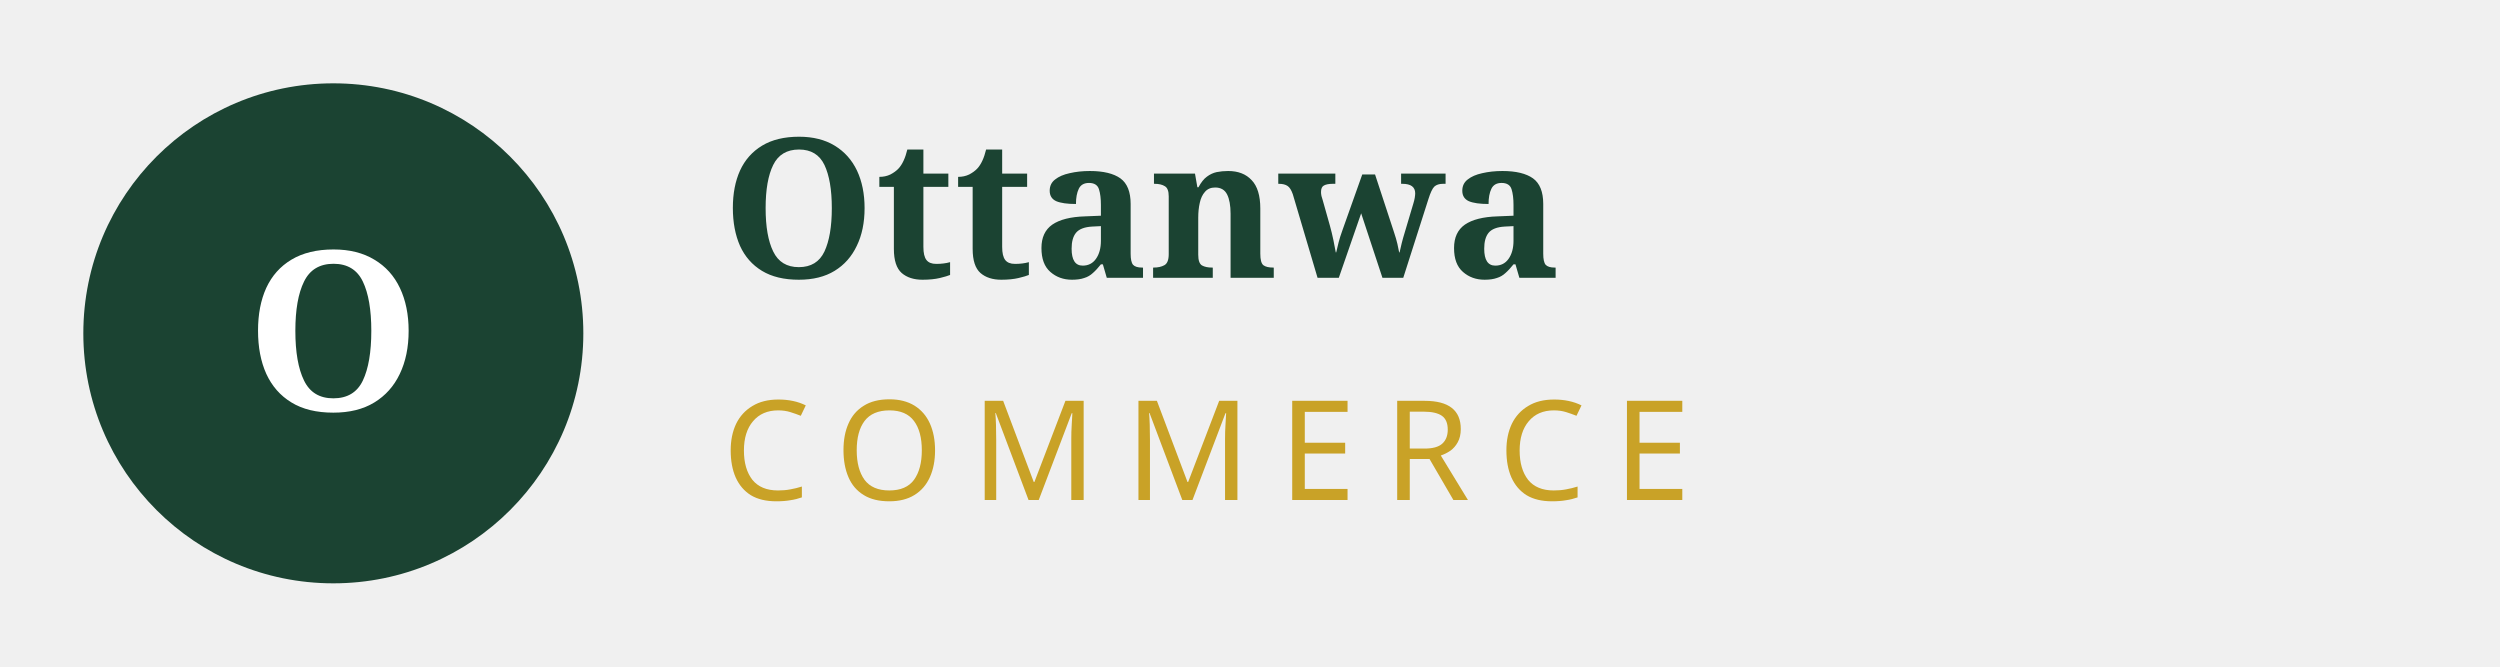
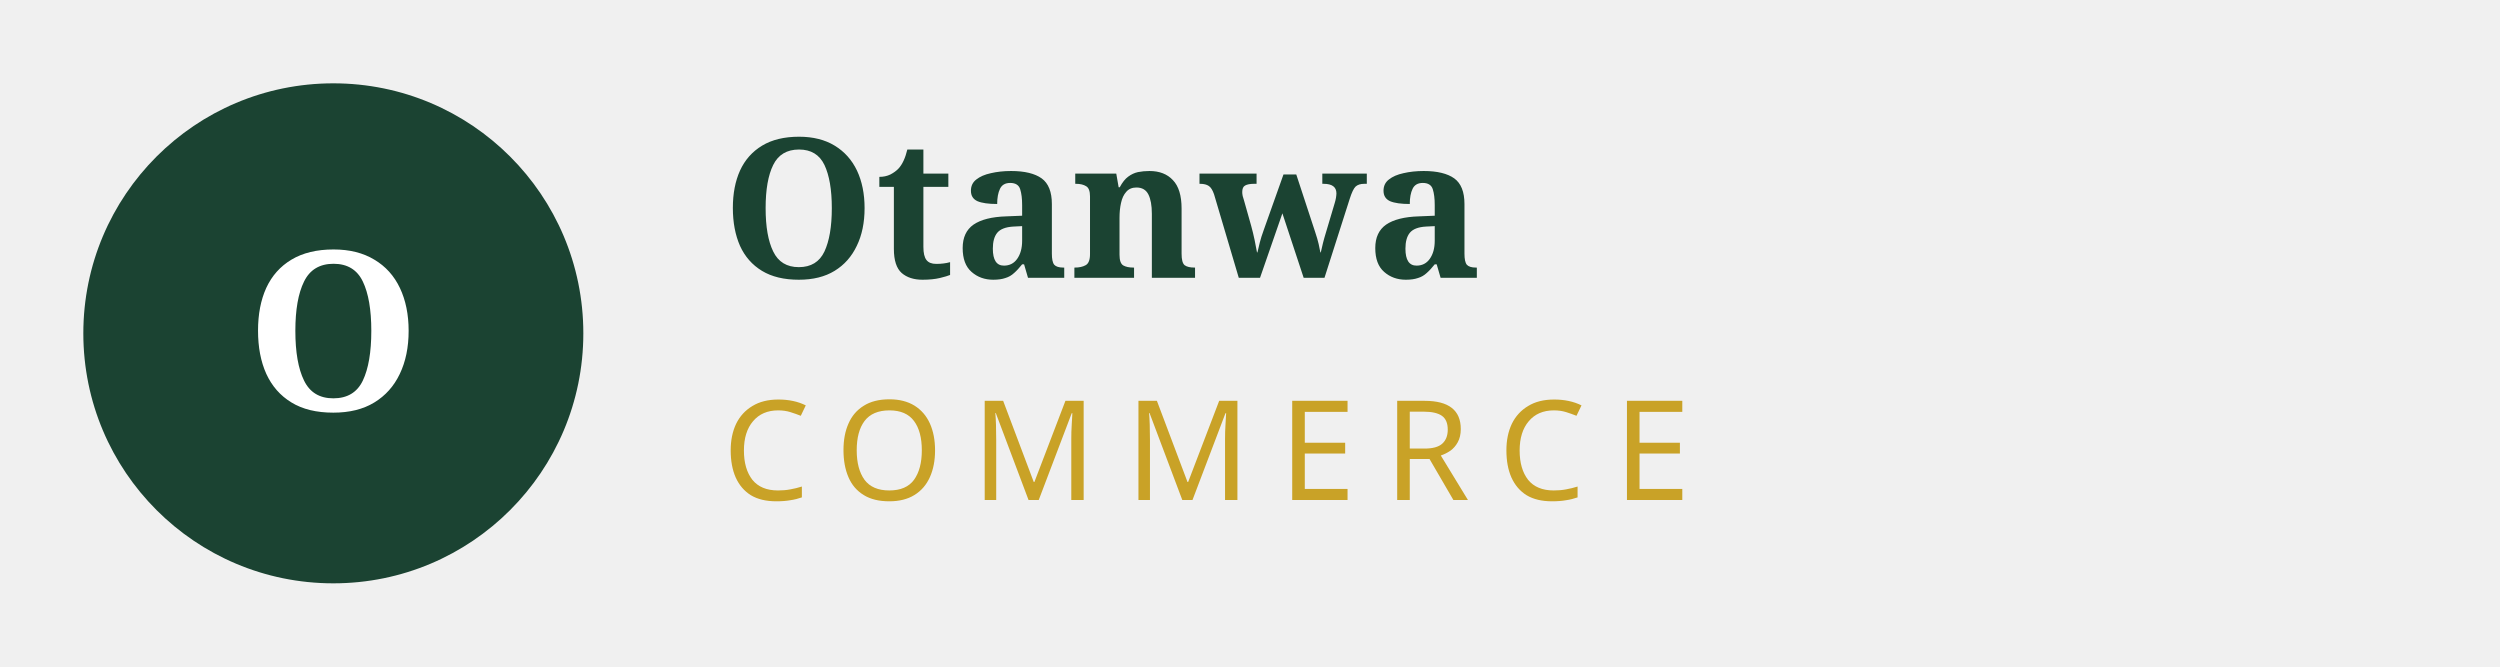
<svg xmlns="http://www.w3.org/2000/svg" width="180" height="48" viewBox="0 0 180 48">
  <rect width="180" height="48" fill="transparent" />
  <circle cx="24" cy="24" r="18" fill="#1B4332" />
  <text x="24" y="24" dominant-baseline="middle" text-anchor="middle" fill="#FFFFFF" font-family="Georgia, serif" font-size="16" font-weight="700">O</text>
-   <text x="52" y="20" fill="#1B4332" font-family="Georgia, serif" font-size="14" font-weight="700">Ottanwa</text>
+   <text x="52" y="20" fill="#1B4332" font-family="Georgia, serif" font-size="14" font-weight="700">Otanwa</text>
  <text x="52" y="36" fill="#C9A227" font-family="system-ui, sans-serif" font-size="10" letter-spacing="2">COMMERCE</text>
</svg>
